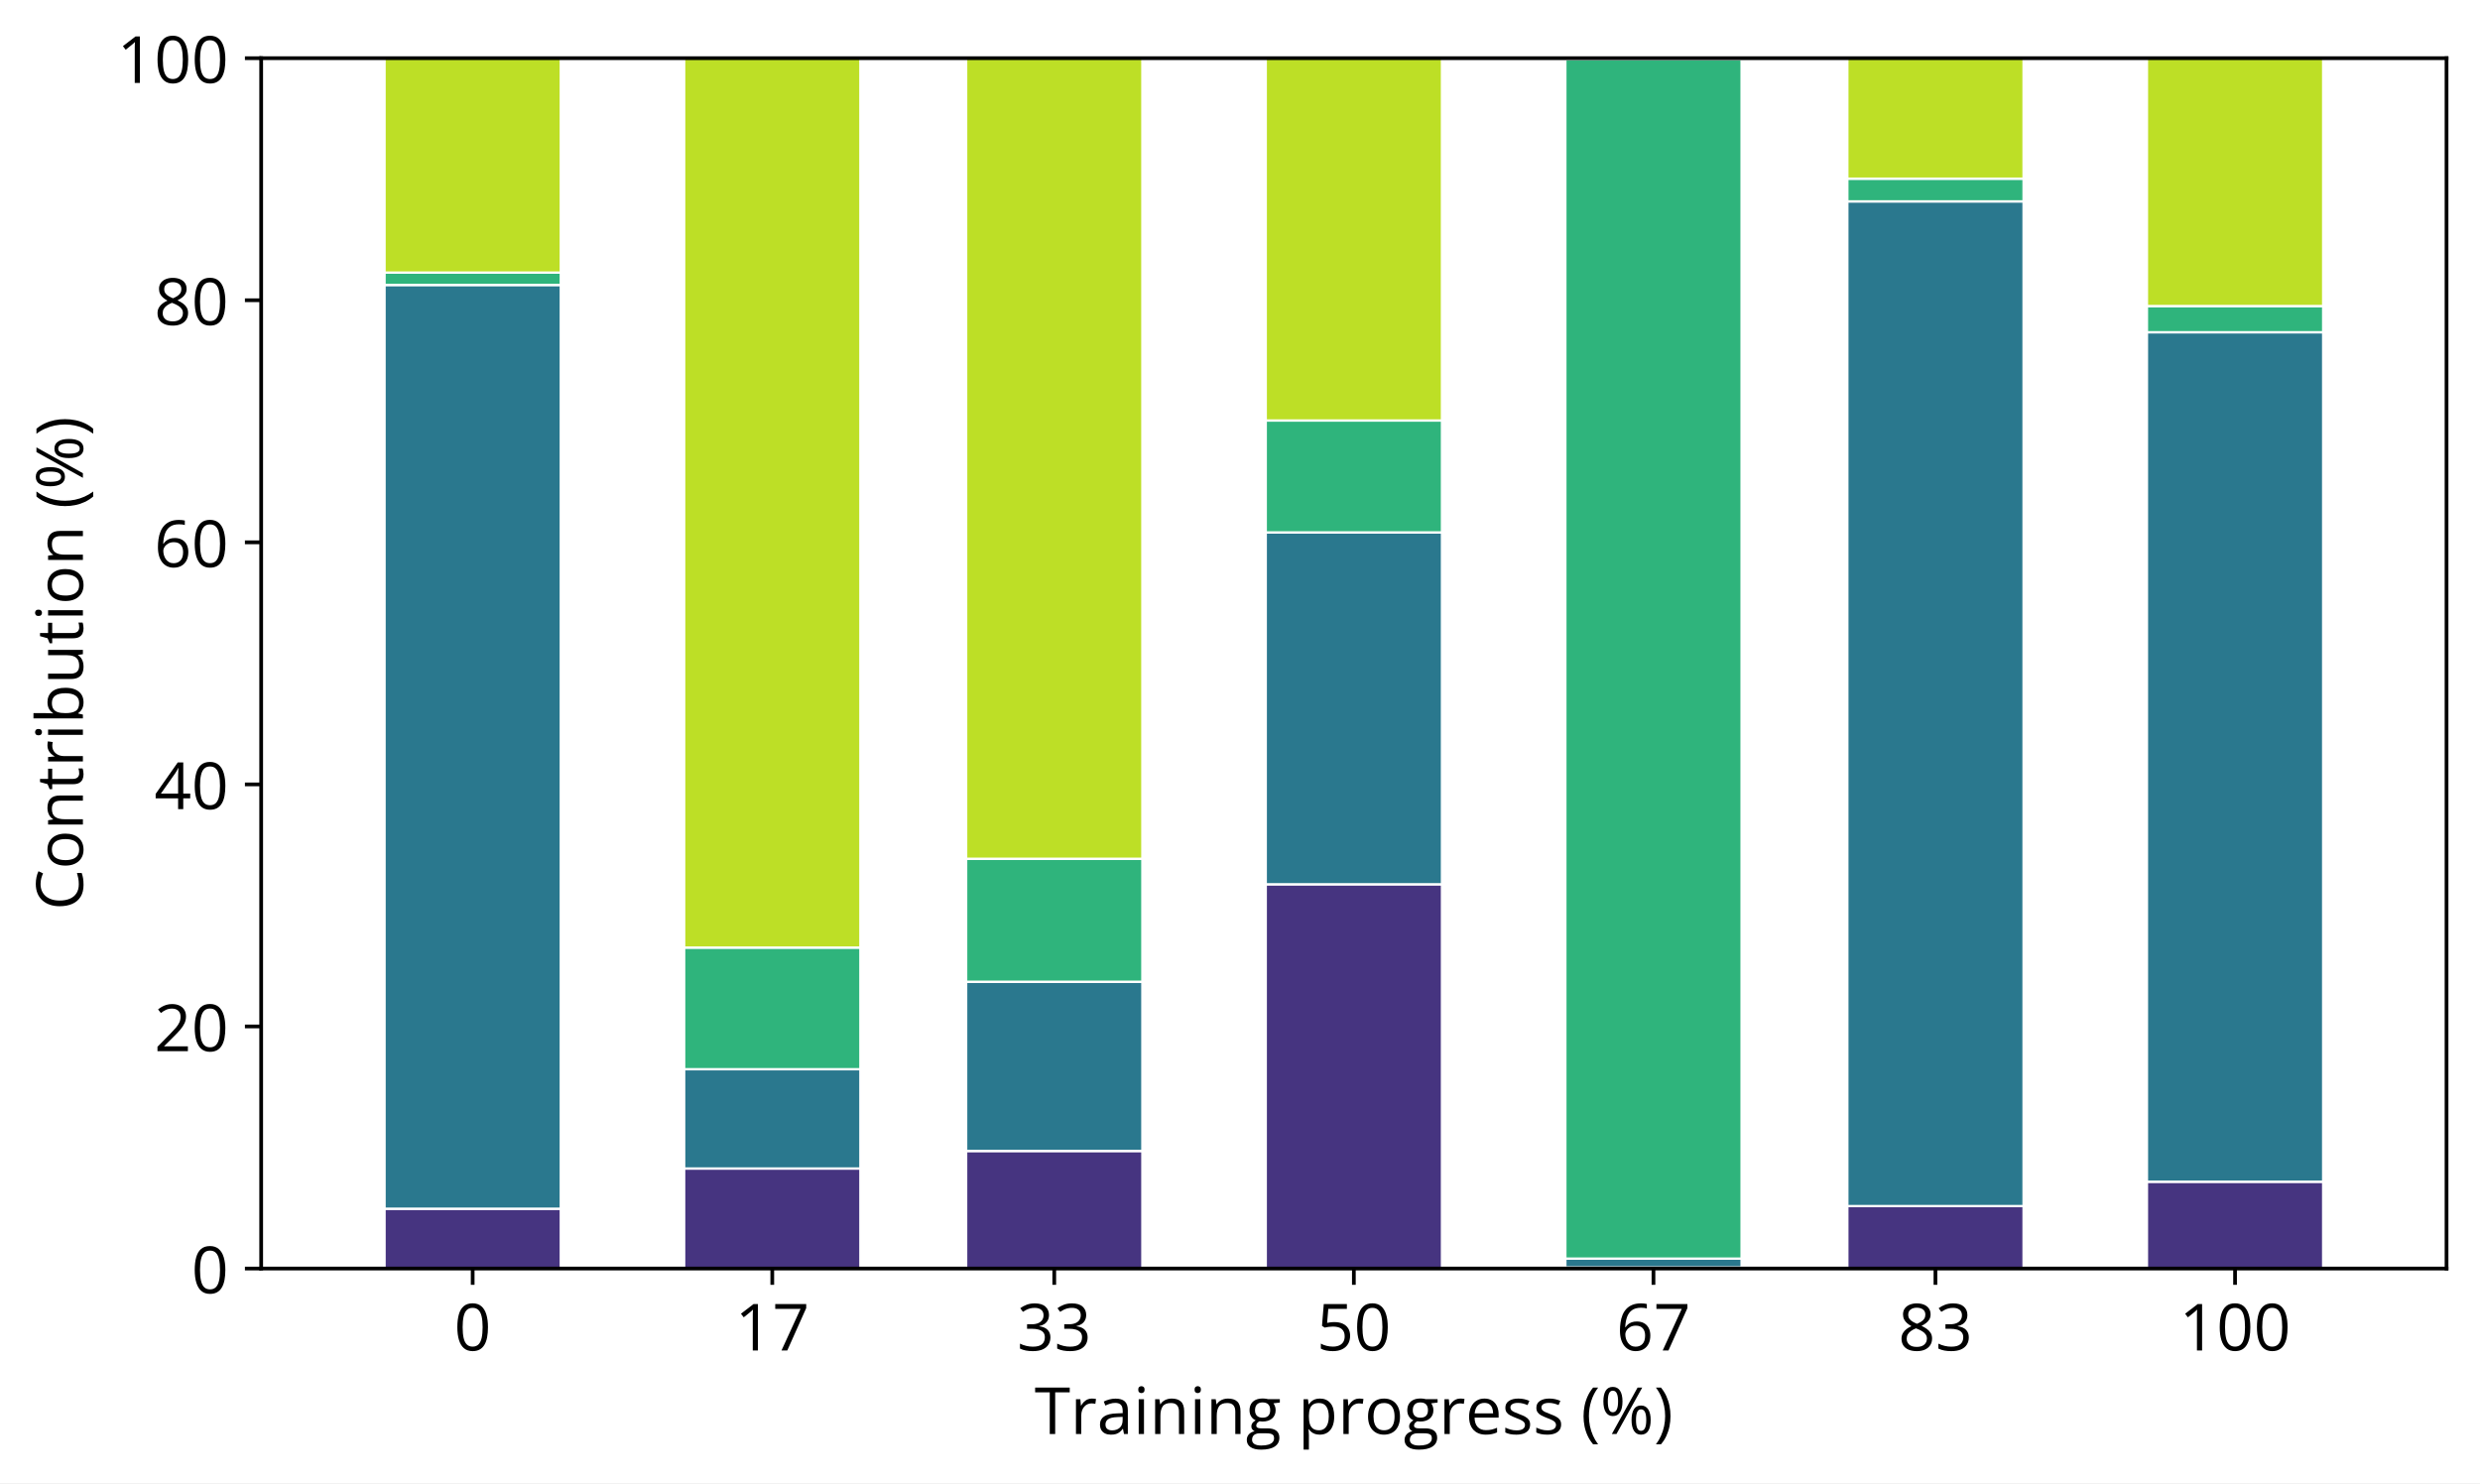
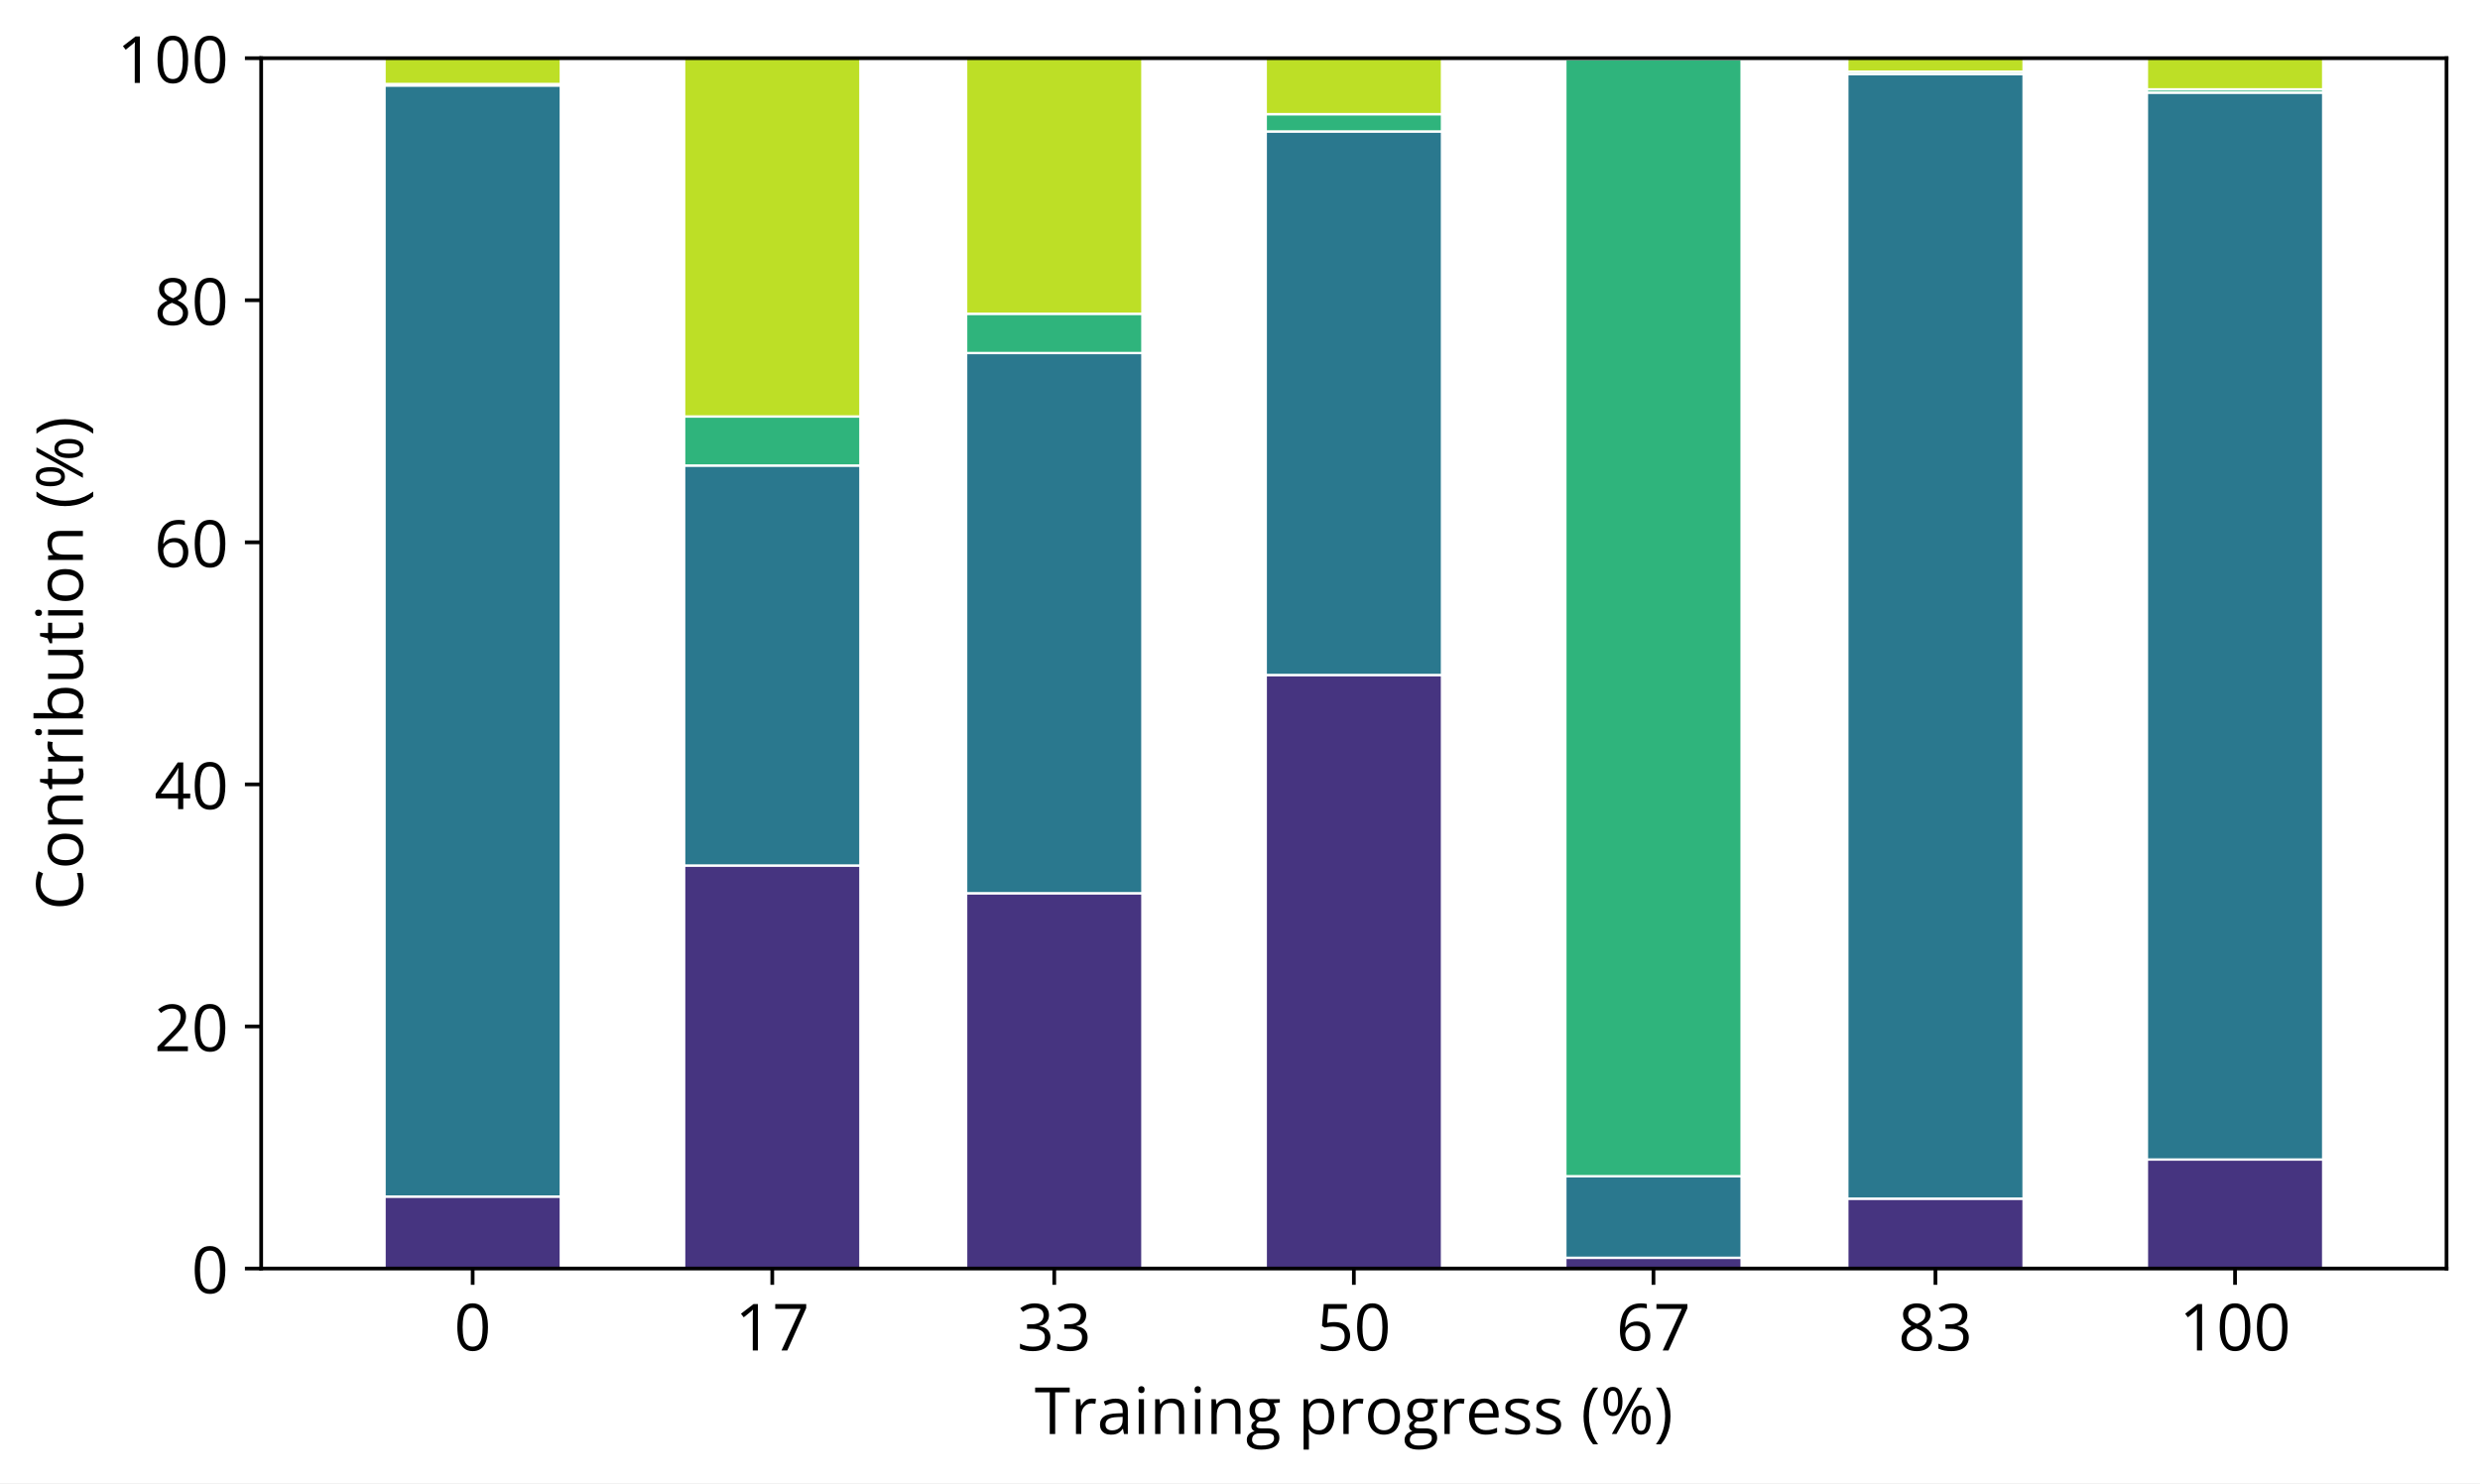
<svg xmlns="http://www.w3.org/2000/svg" xmlns:xlink="http://www.w3.org/1999/xlink" width="533.629pt" height="319.133pt" viewBox="0 0 533.629 319.133" version="1.1">
  <defs>
    <style type="text/css">*{stroke-linejoin: round; stroke-linecap: butt}</style>
  </defs>
  <g id="figure_1">
    <g id="patch_1">
      <path d="M 0 319.133  L 533.629 319.133  L 533.629 0  L 0 0  z " style="fill: #ffffff" />
    </g>
    <g id="axes_1">
      <g id="patch_2">
        <path d="M 56.199 272.959  L 526.429 272.959  L 526.429 12.519  L 56.199 12.519  z " style="fill: #ffffff" />
      </g>
      <g id="patch_3">
-         <path d="M 82.744 272.959  L 120.666 272.959  L 120.666 260.087  L 82.744 260.087  z " clip-path="url(#pe25d121652)" style="fill: #463480; stroke: #ffffff; stroke-width: 0.5; stroke-linejoin: miter" />
+         <path d="M 82.744 272.959  L 120.666 272.959  L 120.666 257.477  L 82.744 257.477  z " clip-path="url(#p274b9d8e09)" style="fill: #463480; stroke: #ffffff; stroke-width: 0.5; stroke-linejoin: miter" />
      </g>
      <g id="patch_4">
-         <path d="M 147.211 272.959  L 185.133 272.959  L 185.133 251.434  L 147.211 251.434  z " clip-path="url(#pe25d121652)" style="fill: #463480; stroke: #ffffff; stroke-width: 0.5; stroke-linejoin: miter" />
+         <path d="M 147.211 272.959  L 185.133 272.959  L 185.133 186.238  L 147.211 186.238  z " clip-path="url(#p274b9d8e09)" style="fill: #463480; stroke: #ffffff; stroke-width: 0.5; stroke-linejoin: miter" />
      </g>
      <g id="patch_5">
-         <path d="M 207.886 272.959  L 245.808 272.959  L 245.808 247.661  L 207.886 247.661  z " clip-path="url(#pe25d121652)" style="fill: #463480; stroke: #ffffff; stroke-width: 0.5; stroke-linejoin: miter" />
+         <path d="M 207.886 272.959  L 245.808 272.959  L 245.808 192.198  L 207.886 192.198  z " clip-path="url(#p274b9d8e09)" style="fill: #463480; stroke: #ffffff; stroke-width: 0.5; stroke-linejoin: miter" />
      </g>
      <g id="patch_6">
-         <path d="M 272.353 272.959  L 310.275 272.959  L 310.275 190.277  L 272.353 190.277  z " clip-path="url(#pe25d121652)" style="fill: #463480; stroke: #ffffff; stroke-width: 0.5; stroke-linejoin: miter" />
+         <path d="M 272.353 272.959  L 310.275 272.959  L 310.275 145.237  L 272.353 145.237  z " clip-path="url(#p274b9d8e09)" style="fill: #463480; stroke: #ffffff; stroke-width: 0.5; stroke-linejoin: miter" />
      </g>
      <g id="patch_7">
-         <path d="M 336.82 272.959  L 374.742 272.959  L 374.742 272.71  L 336.82 272.71  z " clip-path="url(#pe25d121652)" style="fill: #463480; stroke: #ffffff; stroke-width: 0.5; stroke-linejoin: miter" />
+         <path d="M 336.82 272.959  L 374.742 272.959  L 374.742 270.643  L 336.82 270.643  z " clip-path="url(#p274b9d8e09)" style="fill: #463480; stroke: #ffffff; stroke-width: 0.5; stroke-linejoin: miter" />
      </g>
      <g id="patch_8">
-         <path d="M 397.495 272.959  L 435.417 272.959  L 435.417 259.522  L 397.495 259.522  z " clip-path="url(#pe25d121652)" style="fill: #463480; stroke: #ffffff; stroke-width: 0.5; stroke-linejoin: miter" />
+         <path d="M 397.495 272.959  L 435.417 272.959  L 435.417 257.92  L 397.495 257.92  z " clip-path="url(#p274b9d8e09)" style="fill: #463480; stroke: #ffffff; stroke-width: 0.5; stroke-linejoin: miter" />
      </g>
      <g id="patch_9">
-         <path d="M 461.962 272.959  L 499.884 272.959  L 499.884 254.28  L 461.962 254.28  z " clip-path="url(#pe25d121652)" style="fill: #463480; stroke: #ffffff; stroke-width: 0.5; stroke-linejoin: miter" />
+         <path d="M 461.962 272.959  L 499.884 272.959  L 499.884 249.499  L 461.962 249.499  z " clip-path="url(#p274b9d8e09)" style="fill: #463480; stroke: #ffffff; stroke-width: 0.5; stroke-linejoin: miter" />
      </g>
      <g id="patch_10">
-         <path d="M 82.744 260.087  L 120.666 260.087  L 120.666 61.319  L 82.744 61.319  z " clip-path="url(#pe25d121652)" style="fill: #2a788e; stroke: #ffffff; stroke-width: 0.5; stroke-linejoin: miter" />
+         <path d="M 82.744 257.477  L 120.666 257.477  L 120.666 18.389  L 82.744 18.389  z " clip-path="url(#p274b9d8e09)" style="fill: #2a788e; stroke: #ffffff; stroke-width: 0.5; stroke-linejoin: miter" />
      </g>
      <g id="patch_11">
-         <path d="M 147.211 251.434  L 185.133 251.434  L 185.133 230.071  L 147.211 230.071  z " clip-path="url(#pe25d121652)" style="fill: #2a788e; stroke: #ffffff; stroke-width: 0.5; stroke-linejoin: miter" />
+         <path d="M 147.211 186.238  L 185.133 186.238  L 185.133 100.169  L 147.211 100.169  z " clip-path="url(#p274b9d8e09)" style="fill: #2a788e; stroke: #ffffff; stroke-width: 0.5; stroke-linejoin: miter" />
      </g>
      <g id="patch_12">
-         <path d="M 207.886 247.661  L 245.808 247.661  L 245.808 211.251  L 207.886 211.251  z " clip-path="url(#pe25d121652)" style="fill: #2a788e; stroke: #ffffff; stroke-width: 0.5; stroke-linejoin: miter" />
+         <path d="M 207.886 192.198  L 245.808 192.198  L 245.808 75.962  L 207.886 75.962  z " clip-path="url(#p274b9d8e09)" style="fill: #2a788e; stroke: #ffffff; stroke-width: 0.5; stroke-linejoin: miter" />
      </g>
      <g id="patch_13">
-         <path d="M 272.353 190.277  L 310.275 190.277  L 310.275 114.565  L 272.353 114.565  z " clip-path="url(#pe25d121652)" style="fill: #2a788e; stroke: #ffffff; stroke-width: 0.5; stroke-linejoin: miter" />
+         <path d="M 272.353 145.237  L 310.275 145.237  L 310.275 28.282  L 272.353 28.282  z " clip-path="url(#p274b9d8e09)" style="fill: #2a788e; stroke: #ffffff; stroke-width: 0.5; stroke-linejoin: miter" />
      </g>
      <g id="patch_14">
-         <path d="M 336.82 272.71  L 374.742 272.71  L 374.742 270.825  L 336.82 270.825  z " clip-path="url(#pe25d121652)" style="fill: #2a788e; stroke: #ffffff; stroke-width: 0.5; stroke-linejoin: miter" />
+         <path d="M 336.82 270.643  L 374.742 270.643  L 374.742 253.087  L 336.82 253.087  z " clip-path="url(#p274b9d8e09)" style="fill: #2a788e; stroke: #ffffff; stroke-width: 0.5; stroke-linejoin: miter" />
      </g>
      <g id="patch_15">
-         <path d="M 397.495 259.522  L 435.417 259.522  L 435.417 43.334  L 397.495 43.334  z " clip-path="url(#pe25d121652)" style="fill: #2a788e; stroke: #ffffff; stroke-width: 0.5; stroke-linejoin: miter" />
+         <path d="M 397.495 257.92  L 435.417 257.92  L 435.417 15.968  L 397.495 15.968  z " clip-path="url(#p274b9d8e09)" style="fill: #2a788e; stroke: #ffffff; stroke-width: 0.5; stroke-linejoin: miter" />
      </g>
      <g id="patch_16">
-         <path d="M 461.962 254.28  L 499.884 254.28  L 499.884 71.494  L 461.962 71.494  z " clip-path="url(#pe25d121652)" style="fill: #2a788e; stroke: #ffffff; stroke-width: 0.5; stroke-linejoin: miter" />
+         <path d="M 461.962 249.499  L 499.884 249.499  L 499.884 19.926  L 461.962 19.926  z " clip-path="url(#p274b9d8e09)" style="fill: #2a788e; stroke: #ffffff; stroke-width: 0.5; stroke-linejoin: miter" />
      </g>
      <g id="patch_17">
-         <path d="M 82.744 61.319  L 120.666 61.319  L 120.666 58.653  L 82.744 58.653  z " clip-path="url(#pe25d121652)" style="fill: #2fb47c; stroke: #ffffff; stroke-width: 0.5; stroke-linejoin: miter" />
+         <path d="M 82.744 18.389  L 120.666 18.389  L 120.666 18.068  L 82.744 18.068  z " clip-path="url(#p274b9d8e09)" style="fill: #2fb47c; stroke: #ffffff; stroke-width: 0.5; stroke-linejoin: miter" />
      </g>
      <g id="patch_18">
-         <path d="M 147.211 230.071  L 185.133 230.071  L 185.133 203.894  L 147.211 203.894  z " clip-path="url(#pe25d121652)" style="fill: #2fb47c; stroke: #ffffff; stroke-width: 0.5; stroke-linejoin: miter" />
+         <path d="M 147.211 100.169  L 185.133 100.169  L 185.133 89.622  L 147.211 89.622  z " clip-path="url(#p274b9d8e09)" style="fill: #2fb47c; stroke: #ffffff; stroke-width: 0.5; stroke-linejoin: miter" />
      </g>
      <g id="patch_19">
-         <path d="M 207.886 211.251  L 245.808 211.251  L 245.808 184.789  L 207.886 184.789  z " clip-path="url(#pe25d121652)" style="fill: #2fb47c; stroke: #ffffff; stroke-width: 0.5; stroke-linejoin: miter" />
+         <path d="M 207.886 75.962  L 245.808 75.962  L 245.808 67.514  L 207.886 67.514  z " clip-path="url(#p274b9d8e09)" style="fill: #2fb47c; stroke: #ffffff; stroke-width: 0.5; stroke-linejoin: miter" />
      </g>
      <g id="patch_20">
-         <path d="M 272.353 114.565  L 310.275 114.565  L 310.275 90.483  L 272.353 90.483  z " clip-path="url(#pe25d121652)" style="fill: #2fb47c; stroke: #ffffff; stroke-width: 0.5; stroke-linejoin: miter" />
+         <path d="M 272.353 28.282  L 310.275 28.282  L 310.275 24.562  L 272.353 24.562  z " clip-path="url(#p274b9d8e09)" style="fill: #2fb47c; stroke: #ffffff; stroke-width: 0.5; stroke-linejoin: miter" />
      </g>
      <g id="patch_21">
-         <path d="M 336.82 270.825  L 374.742 270.825  L 374.742 12.699  L 336.82 12.699  z " clip-path="url(#pe25d121652)" style="fill: #2fb47c; stroke: #ffffff; stroke-width: 0.5; stroke-linejoin: miter" />
+         <path d="M 336.82 253.087  L 374.742 253.087  L 374.742 12.686  L 336.82 12.686  z " clip-path="url(#p274b9d8e09)" style="fill: #2fb47c; stroke: #ffffff; stroke-width: 0.5; stroke-linejoin: miter" />
      </g>
      <g id="patch_22">
-         <path d="M 397.495 43.334  L 435.417 43.334  L 435.417 38.448  L 397.495 38.448  z " clip-path="url(#pe25d121652)" style="fill: #2fb47c; stroke: #ffffff; stroke-width: 0.5; stroke-linejoin: miter" />
+         <path d="M 397.495 15.968  L 435.417 15.968  L 435.417 15.421  L 397.495 15.421  z " clip-path="url(#p274b9d8e09)" style="fill: #2fb47c; stroke: #ffffff; stroke-width: 0.5; stroke-linejoin: miter" />
      </g>
      <g id="patch_23">
-         <path d="M 461.962 71.494  L 499.884 71.494  L 499.884 65.847  L 461.962 65.847  z " clip-path="url(#pe25d121652)" style="fill: #2fb47c; stroke: #ffffff; stroke-width: 0.5; stroke-linejoin: miter" />
+         <path d="M 461.962 19.926  L 499.884 19.926  L 499.884 19.217  L 461.962 19.217  z " clip-path="url(#p274b9d8e09)" style="fill: #2fb47c; stroke: #ffffff; stroke-width: 0.5; stroke-linejoin: miter" />
      </g>
      <g id="patch_24">
-         <path d="M 82.744 58.653  L 120.666 58.653  L 120.666 12.519  L 82.744 12.519  z " clip-path="url(#pe25d121652)" style="fill: #bddf26; stroke: #ffffff; stroke-width: 0.5; stroke-linejoin: miter" />
+         <path d="M 82.744 18.068  L 120.666 18.068  L 120.666 12.519  L 82.744 12.519  z " clip-path="url(#p274b9d8e09)" style="fill: #bddf26; stroke: #ffffff; stroke-width: 0.5; stroke-linejoin: miter" />
      </g>
      <g id="patch_25">
-         <path d="M 147.211 203.894  L 185.133 203.894  L 185.133 12.519  L 147.211 12.519  z " clip-path="url(#pe25d121652)" style="fill: #bddf26; stroke: #ffffff; stroke-width: 0.5; stroke-linejoin: miter" />
+         <path d="M 147.211 89.622  L 185.133 89.622  L 185.133 12.519  L 147.211 12.519  z " clip-path="url(#p274b9d8e09)" style="fill: #bddf26; stroke: #ffffff; stroke-width: 0.5; stroke-linejoin: miter" />
      </g>
      <g id="patch_26">
-         <path d="M 207.886 184.789  L 245.808 184.789  L 245.808 12.519  L 207.886 12.519  z " clip-path="url(#pe25d121652)" style="fill: #bddf26; stroke: #ffffff; stroke-width: 0.5; stroke-linejoin: miter" />
+         <path d="M 207.886 67.514  L 245.808 67.514  L 245.808 12.519  L 207.886 12.519  z " clip-path="url(#p274b9d8e09)" style="fill: #bddf26; stroke: #ffffff; stroke-width: 0.5; stroke-linejoin: miter" />
      </g>
      <g id="patch_27">
-         <path d="M 272.353 90.483  L 310.275 90.483  L 310.275 12.519  L 272.353 12.519  z " clip-path="url(#pe25d121652)" style="fill: #bddf26; stroke: #ffffff; stroke-width: 0.5; stroke-linejoin: miter" />
+         <path d="M 272.353 24.562  L 310.275 24.562  L 310.275 12.519  L 272.353 12.519  z " clip-path="url(#p274b9d8e09)" style="fill: #bddf26; stroke: #ffffff; stroke-width: 0.5; stroke-linejoin: miter" />
      </g>
      <g id="patch_28">
-         <path d="M 336.82 12.699  L 374.742 12.699  L 374.742 12.519  L 336.82 12.519  z " clip-path="url(#pe25d121652)" style="fill: #bddf26; stroke: #ffffff; stroke-width: 0.5; stroke-linejoin: miter" />
+         <path d="M 336.82 12.686  L 374.742 12.686  L 374.742 12.519  L 336.82 12.519  z " clip-path="url(#p274b9d8e09)" style="fill: #bddf26; stroke: #ffffff; stroke-width: 0.5; stroke-linejoin: miter" />
      </g>
      <g id="patch_29">
-         <path d="M 397.495 38.448  L 435.417 38.448  L 435.417 12.519  L 397.495 12.519  z " clip-path="url(#pe25d121652)" style="fill: #bddf26; stroke: #ffffff; stroke-width: 0.5; stroke-linejoin: miter" />
+         <path d="M 397.495 15.421  L 435.417 15.421  L 435.417 12.519  L 397.495 12.519  z " clip-path="url(#p274b9d8e09)" style="fill: #bddf26; stroke: #ffffff; stroke-width: 0.5; stroke-linejoin: miter" />
      </g>
      <g id="patch_30">
-         <path d="M 461.962 65.847  L 499.884 65.847  L 499.884 12.519  L 461.962 12.519  z " clip-path="url(#pe25d121652)" style="fill: #bddf26; stroke: #ffffff; stroke-width: 0.5; stroke-linejoin: miter" />
+         <path d="M 461.962 19.217  L 499.884 19.217  L 499.884 12.519  L 461.962 12.519  z " clip-path="url(#p274b9d8e09)" style="fill: #bddf26; stroke: #ffffff; stroke-width: 0.5; stroke-linejoin: miter" />
      </g>
      <g id="matplotlib.axis_1">
        <g id="xtick_1">
          <g id="line2d_1">
            <defs>
-               <path id="m6f3261381c" d="M 0 0  L 0 3.5  " style="stroke: #000000; stroke-width: 0.8" />
+               <path id="mb6f1129cf9" d="M 0 0  L 0 3.5  " style="stroke: #000000; stroke-width: 0.8" />
            </defs>
            <g>
-               <use xlink:href="#m6f3261381c" x="101.705" y="272.959" style="stroke: #000000; stroke-width: 0.8" />
+               <use xlink:href="#mb6f1129cf9" x="101.705" y="272.959" style="stroke: #000000; stroke-width: 0.8" />
            </g>
          </g>
          <g id="text_1">
            <g transform="translate(97.70316 290.5967) scale(0.14 -0.14)">
              <defs>
                <path id="OpenSans-Regular-30" d="M 3334 2291  Q 3334 1734 3250 1296  Q 3166 859 2984 556  Q 2803 253 2515 95  Q 2228 -63 1825 -63  Q 1316 -63 983 215  Q 650 494 486 1020  Q 322 1547 322 2291  Q 322 3022 470 3548  Q 619 4075 950 4358  Q 1281 4641 1825 4641  Q 2341 4641 2675 4361  Q 3009 4081 3171 3554  Q 3334 3028 3334 2291  z M 844 2291  Q 844 1653 941 1228  Q 1038 803 1255 592  Q 1472 381 1825 381  Q 2178 381 2395 590  Q 2613 800 2711 1225  Q 2809 1650 2809 2291  Q 2809 2919 2712 3342  Q 2616 3766 2400 3980  Q 2184 4194 1825 4194  Q 1466 4194 1250 3980  Q 1034 3766 939 3342  Q 844 2919 844 2291  z " transform="scale(0.015625)" />
              </defs>
              <use xlink:href="#OpenSans-Regular-30" />
            </g>
          </g>
        </g>
        <g id="xtick_2">
          <g id="line2d_2">
            <g>
-               <use xlink:href="#m6f3261381c" x="166.172" y="272.959" style="stroke: #000000; stroke-width: 0.8" />
+               <use xlink:href="#mb6f1129cf9" x="166.172" y="272.959" style="stroke: #000000; stroke-width: 0.8" />
            </g>
          </g>
          <g id="text_2">
            <g transform="translate(158.1681 290.5967) scale(0.14 -0.14)">
              <defs>
                <path id="OpenSans-Regular-31" d="M 2247 0  L 1741 0  L 1741 3238  Q 1741 3422 1742 3555  Q 1744 3688 1748 3798  Q 1753 3909 1763 4025  Q 1666 3925 1581 3854  Q 1497 3784 1372 3681  L 850 3263  L 578 3616  L 1816 4569  L 2247 4569  L 2247 0  z " transform="scale(0.015625)" />
                <path id="OpenSans-Regular-37" d="M 906 0  L 2781 4094  L 291 4094  L 291 4569  L 3338 4569  L 3338 4169  L 1475 0  L 906 0  z " transform="scale(0.015625)" />
              </defs>
              <use xlink:href="#OpenSans-Regular-31" />
              <use xlink:href="#OpenSans-Regular-37" transform="translate(57.17773 0)" />
            </g>
          </g>
        </g>
        <g id="xtick_3">
          <g id="line2d_3">
            <g>
-               <use xlink:href="#m6f3261381c" x="226.847" y="272.959" style="stroke: #000000; stroke-width: 0.8" />
+               <use xlink:href="#mb6f1129cf9" x="226.847" y="272.959" style="stroke: #000000; stroke-width: 0.8" />
            </g>
          </g>
          <g id="text_3">
            <g transform="translate(218.843 290.5967) scale(0.14 -0.14)">
              <defs>
                <path id="OpenSans-Regular-33" d="M 3141 3503  Q 3141 3197 3022 2972  Q 2903 2747 2690 2605  Q 2478 2463 2191 2406  L 2191 2381  Q 2734 2313 3007 2031  Q 3281 1750 3281 1294  Q 3281 897 3095 590  Q 2909 284 2526 110  Q 2144 -63 1547 -63  Q 1184 -63 876 -5  Q 569 53 288 188  L 288 675  Q 572 534 906 454  Q 1241 375 1553 375  Q 2178 375 2456 623  Q 2734 872 2734 1303  Q 2734 1600 2579 1783  Q 2425 1966 2136 2052  Q 1847 2138 1441 2138  L 984 2138  L 984 2581  L 1444 2581  Q 1816 2581 2075 2690  Q 2334 2800 2470 2998  Q 2606 3197 2606 3469  Q 2606 3816 2375 4005  Q 2144 4194 1747 4194  Q 1503 4194 1303 4144  Q 1103 4094 928 4006  Q 753 3919 578 3803  L 316 4159  Q 566 4353 925 4493  Q 1284 4634 1741 4634  Q 2441 4634 2791 4315  Q 3141 3997 3141 3503  z " transform="scale(0.015625)" />
              </defs>
              <use xlink:href="#OpenSans-Regular-33" />
              <use xlink:href="#OpenSans-Regular-33" transform="translate(57.17773 0)" />
            </g>
          </g>
        </g>
        <g id="xtick_4">
          <g id="line2d_4">
            <g>
-               <use xlink:href="#m6f3261381c" x="291.314" y="272.959" style="stroke: #000000; stroke-width: 0.8" />
+               <use xlink:href="#mb6f1129cf9" x="291.314" y="272.959" style="stroke: #000000; stroke-width: 0.8" />
            </g>
          </g>
          <g id="text_4">
            <g transform="translate(283.31 290.5967) scale(0.14 -0.14)">
              <defs>
                <path id="OpenSans-Regular-35" d="M 1759 2794  Q 2225 2794 2569 2636  Q 2913 2478 3102 2178  Q 3291 1878 3291 1450  Q 3291 981 3087 642  Q 2884 303 2503 120  Q 2122 -63 1591 -63  Q 1234 -63 928 0  Q 622 63 413 188  L 413 681  Q 641 544 966 462  Q 1291 381 1597 381  Q 1944 381 2205 492  Q 2466 603 2611 829  Q 2756 1056 2756 1400  Q 2756 1856 2476 2104  Q 2197 2353 1594 2353  Q 1400 2353 1169 2322  Q 938 2291 788 2253  L 525 2425  L 700 4569  L 2972 4569  L 2972 4094  L 1144 4094  L 1028 2716  Q 1147 2741 1334 2767  Q 1522 2794 1759 2794  z " transform="scale(0.015625)" />
              </defs>
              <use xlink:href="#OpenSans-Regular-35" />
              <use xlink:href="#OpenSans-Regular-30" transform="translate(57.17773 0)" />
            </g>
          </g>
        </g>
        <g id="xtick_5">
          <g id="line2d_5">
            <g>
-               <use xlink:href="#m6f3261381c" x="355.781" y="272.959" style="stroke: #000000; stroke-width: 0.8" />
+               <use xlink:href="#mb6f1129cf9" x="355.781" y="272.959" style="stroke: #000000; stroke-width: 0.8" />
            </g>
          </g>
          <g id="text_5">
            <g transform="translate(347.777 290.5967) scale(0.14 -0.14)">
              <defs>
                <path id="OpenSans-Regular-36" d="M 363 1953  Q 363 2366 420 2759  Q 478 3153 615 3492  Q 753 3831 990 4087  Q 1228 4344 1583 4489  Q 1938 4634 2434 4634  Q 2575 4634 2737 4620  Q 2900 4606 3006 4575  L 3006 4128  Q 2891 4169 2742 4187  Q 2594 4206 2444 4206  Q 1863 4206 1530 3953  Q 1197 3700 1050 3267  Q 903 2834 881 2294  L 916 2294  Q 1013 2450 1163 2576  Q 1313 2703 1527 2778  Q 1741 2853 2025 2853  Q 2425 2853 2723 2690  Q 3022 2528 3186 2218  Q 3350 1909 3350 1469  Q 3350 997 3175 653  Q 3000 309 2676 123  Q 2353 -63 1906 -63  Q 1572 -63 1290 65  Q 1009 194 801 447  Q 594 700 478 1076  Q 363 1453 363 1953  z M 1900 375  Q 2325 375 2581 647  Q 2838 919 2838 1469  Q 2838 1919 2609 2181  Q 2381 2444 1922 2444  Q 1609 2444 1378 2314  Q 1147 2184 1019 1987  Q 891 1791 891 1588  Q 891 1381 952 1168  Q 1013 956 1138 775  Q 1263 594 1453 484  Q 1644 375 1900 375  z " transform="scale(0.015625)" />
              </defs>
              <use xlink:href="#OpenSans-Regular-36" />
              <use xlink:href="#OpenSans-Regular-37" transform="translate(57.17773 0)" />
            </g>
          </g>
        </g>
        <g id="xtick_6">
          <g id="line2d_6">
            <g>
-               <use xlink:href="#m6f3261381c" x="416.456" y="272.959" style="stroke: #000000; stroke-width: 0.8" />
+               <use xlink:href="#mb6f1129cf9" x="416.456" y="272.959" style="stroke: #000000; stroke-width: 0.8" />
            </g>
          </g>
          <g id="text_6">
            <g transform="translate(408.4519 290.5967) scale(0.14 -0.14)">
              <defs>
                <path id="OpenSans-Regular-38" d="M 1825 4634  Q 2222 4634 2528 4509  Q 2834 4384 3007 4142  Q 3181 3900 3181 3547  Q 3181 3269 3061 3061  Q 2941 2853 2737 2698  Q 2534 2544 2288 2422  Q 2581 2288 2817 2119  Q 3053 1950 3190 1722  Q 3328 1494 3328 1181  Q 3328 797 3142 517  Q 2956 238 2622 87  Q 2288 -63 1838 -63  Q 1353 -63 1014 82  Q 675 228 498 501  Q 322 775 322 1159  Q 322 1475 456 1708  Q 591 1941 812 2109  Q 1034 2278 1297 2394  Q 1069 2519 880 2678  Q 691 2838 580 3052  Q 469 3266 469 3550  Q 469 3897 645 4139  Q 822 4381 1130 4507  Q 1438 4634 1825 4634  z M 831 1156  Q 831 806 1078 579  Q 1325 353 1825 353  Q 2300 353 2559 579  Q 2819 806 2819 1175  Q 2819 1403 2700 1576  Q 2581 1750 2362 1887  Q 2144 2025 1847 2138  L 1734 2178  Q 1447 2059 1245 1914  Q 1044 1769 937 1584  Q 831 1400 831 1156  z M 1819 4209  Q 1450 4209 1215 4032  Q 981 3856 981 3525  Q 981 3288 1095 3123  Q 1209 2959 1406 2842  Q 1603 2725 1847 2625  Q 2084 2725 2268 2845  Q 2453 2966 2559 3131  Q 2666 3297 2666 3528  Q 2666 3859 2433 4034  Q 2200 4209 1819 4209  z " transform="scale(0.015625)" />
              </defs>
              <use xlink:href="#OpenSans-Regular-38" />
              <use xlink:href="#OpenSans-Regular-33" transform="translate(57.17773 0)" />
            </g>
          </g>
        </g>
        <g id="xtick_7">
          <g id="line2d_7">
            <g>
-               <use xlink:href="#m6f3261381c" x="480.923" y="272.959" style="stroke: #000000; stroke-width: 0.8" />
+               <use xlink:href="#mb6f1129cf9" x="480.923" y="272.959" style="stroke: #000000; stroke-width: 0.8" />
            </g>
          </g>
          <g id="text_7">
            <g transform="translate(468.9168 290.5967) scale(0.14 -0.14)">
              <use xlink:href="#OpenSans-Regular-31" />
              <use xlink:href="#OpenSans-Regular-30" transform="translate(57.17773 0)" />
              <use xlink:href="#OpenSans-Regular-30" transform="translate(114.3555 0)" />
            </g>
          </g>
        </g>
        <g id="text_8">
          <g transform="translate(222.6113 308.5683) scale(0.14 -0.14)">
            <defs>
              <path id="OpenSans-Regular-54" d="M 2028 0  L 1494 0  L 1494 4100  L 56 4100  L 56 4569  L 3459 4569  L 3459 4100  L 2028 4100  L 2028 0  z " transform="scale(0.015625)" />
              <path id="OpenSans-Regular-72" d="M 2103 3488  Q 2206 3488 2318 3477  Q 2431 3466 2519 3447  L 2453 2966  Q 2369 2988 2266 3000  Q 2163 3013 2072 3013  Q 1866 3013 1683 2930  Q 1500 2847 1362 2692  Q 1225 2538 1147 2320  Q 1069 2103 1069 1838  L 1069 0  L 547 0  L 547 3425  L 978 3425  L 1034 2794  L 1056 2794  Q 1163 2984 1313 3142  Q 1463 3300 1661 3394  Q 1859 3488 2103 3488  z " transform="scale(0.015625)" />
              <path id="OpenSans-Regular-61" d="M 1828 3481  Q 2441 3481 2737 3206  Q 3034 2931 3034 2328  L 3034 0  L 2656 0  L 2556 506  L 2531 506  Q 2388 319 2231 192  Q 2075 66 1870 1  Q 1666 -63 1369 -63  Q 1056 -63 814 46  Q 572 156 433 378  Q 294 600 294 941  Q 294 1453 700 1728  Q 1106 2003 1938 2028  L 2528 2053  L 2528 2263  Q 2528 2706 2337 2884  Q 2147 3063 1800 3063  Q 1531 3063 1287 2984  Q 1044 2906 825 2800  L 666 3194  Q 897 3313 1197 3397  Q 1497 3481 1828 3481  z M 2522 1688  L 2000 1666  Q 1359 1641 1096 1456  Q 834 1272 834 934  Q 834 641 1012 500  Q 1191 359 1484 359  Q 1941 359 2231 612  Q 2522 866 2522 1372  L 2522 1688  z " transform="scale(0.015625)" />
              <path id="OpenSans-Regular-69" d="M 1066 3425  L 1066 0  L 547 0  L 547 3425  L 1066 3425  z M 813 4706  Q 941 4706 1033 4623  Q 1125 4541 1125 4366  Q 1125 4194 1033 4109  Q 941 4025 813 4025  Q 678 4025 589 4109  Q 500 4194 500 4366  Q 500 4541 589 4623  Q 678 4706 813 4706  z " transform="scale(0.015625)" />
              <path id="OpenSans-Regular-6e" d="M 2169 3488  Q 2778 3488 3090 3189  Q 3403 2891 3403 2231  L 3403 0  L 2891 0  L 2891 2197  Q 2891 2625 2695 2837  Q 2500 3050 2097 3050  Q 1528 3050 1297 2728  Q 1066 2406 1066 1794  L 1066 0  L 547 0  L 547 3425  L 966 3425  L 1044 2931  L 1072 2931  Q 1181 3113 1350 3236  Q 1519 3359 1728 3423  Q 1938 3488 2169 3488  z " transform="scale(0.015625)" />
              <path id="OpenSans-Regular-67" d="M 1503 -1538  Q 828 -1538 462 -1286  Q 97 -1034 97 -581  Q 97 -259 301 -31  Q 506 197 869 272  Q 734 334 639 459  Q 544 584 544 747  Q 544 934 648 1076  Q 753 1219 969 1350  Q 700 1459 533 1720  Q 366 1981 366 2328  Q 366 2697 519 2958  Q 672 3219 962 3356  Q 1253 3494 1666 3494  Q 1756 3494 1848 3486  Q 1941 3478 2025 3464  Q 2109 3450 2172 3431  L 3347 3431  L 3347 3097  L 2716 3019  Q 2809 2897 2871 2725  Q 2934 2553 2934 2344  Q 2934 1831 2587 1529  Q 2241 1228 1634 1228  Q 1491 1228 1341 1253  Q 1188 1169 1108 1066  Q 1028 963 1028 828  Q 1028 728 1089 668  Q 1150 609 1265 582  Q 1381 556 1544 556  L 2147 556  Q 2706 556 3004 322  Q 3303 88 3303 -363  Q 3303 -931 2840 -1234  Q 2378 -1538 1503 -1538  z M 1519 -1131  Q 1944 -1131 2223 -1045  Q 2503 -959 2642 -798  Q 2781 -638 2781 -416  Q 2781 -209 2687 -104  Q 2594 0 2412 36  Q 2231 72 1969 72  L 1375 72  Q 1144 72 972 0  Q 800 -72 708 -212  Q 616 -353 616 -563  Q 616 -841 850 -986  Q 1084 -1131 1519 -1131  z M 1653 1606  Q 2025 1606 2212 1793  Q 2400 1981 2400 2341  Q 2400 2725 2209 2917  Q 2019 3109 1647 3109  Q 1291 3109 1098 2911  Q 906 2713 906 2331  Q 906 1981 1100 1793  Q 1294 1606 1653 1606  z " transform="scale(0.015625)" />
              <path id="OpenSans-Regular-20" transform="scale(0.015625)" />
              <path id="OpenSans-Regular-70" d="M 2156 3488  Q 2797 3488 3178 3047  Q 3559 2606 3559 1722  Q 3559 1138 3384 741  Q 3209 344 2892 140  Q 2575 -63 2144 -63  Q 1872 -63 1665 9  Q 1459 81 1312 203  Q 1166 325 1069 469  L 1031 469  Q 1041 347 1055 175  Q 1069 3 1069 -125  L 1069 -1531  L 547 -1531  L 547 3425  L 975 3425  L 1044 2919  L 1069 2919  Q 1169 3075 1312 3204  Q 1456 3334 1664 3411  Q 1872 3488 2156 3488  z M 2066 3050  Q 1709 3050 1492 2912  Q 1275 2775 1175 2501  Q 1075 2228 1069 1816  L 1069 1716  Q 1069 1281 1164 981  Q 1259 681 1479 525  Q 1700 369 2072 369  Q 2391 369 2603 541  Q 2816 713 2920 1020  Q 3025 1328 3025 1728  Q 3025 2334 2789 2692  Q 2553 3050 2066 3050  z " transform="scale(0.015625)" />
              <path id="OpenSans-Regular-6f" d="M 3500 1719  Q 3500 1297 3390 965  Q 3281 634 3075 406  Q 2869 178 2576 57  Q 2284 -63 1916 -63  Q 1572 -63 1286 57  Q 1000 178 792 406  Q 584 634 470 965  Q 356 1297 356 1719  Q 356 2281 547 2676  Q 738 3072 1092 3280  Q 1447 3488 1938 3488  Q 2406 3488 2757 3278  Q 3109 3069 3304 2673  Q 3500 2278 3500 1719  z M 894 1719  Q 894 1306 1003 1003  Q 1113 700 1341 534  Q 1569 369 1928 369  Q 2284 369 2514 534  Q 2744 700 2853 1003  Q 2963 1306 2963 1719  Q 2963 2128 2853 2426  Q 2744 2725 2516 2887  Q 2288 3050 1925 3050  Q 1391 3050 1142 2697  Q 894 2344 894 1719  z " transform="scale(0.015625)" />
              <path id="OpenSans-Regular-65" d="M 1866 3488  Q 2303 3488 2615 3294  Q 2928 3100 3093 2751  Q 3259 2403 3259 1938  L 3259 1616  L 894 1616  Q 903 1013 1193 697  Q 1484 381 2013 381  Q 2338 381 2588 440  Q 2838 500 3106 616  L 3106 159  Q 2847 44 2592 -9  Q 2338 -63 1991 -63  Q 1497 -63 1130 139  Q 763 341 559 731  Q 356 1122 356 1688  Q 356 2241 542 2645  Q 728 3050 1067 3269  Q 1406 3488 1866 3488  z M 1859 3063  Q 1444 3063 1197 2791  Q 950 2519 903 2031  L 2716 2031  Q 2713 2338 2620 2570  Q 2528 2803 2340 2933  Q 2153 3063 1859 3063  z " transform="scale(0.015625)" />
              <path id="OpenSans-Regular-73" d="M 2763 938  Q 2763 609 2598 386  Q 2434 163 2129 50  Q 1825 -63 1403 -63  Q 1044 -63 781 -6  Q 519 50 322 153  L 322 631  Q 531 528 822 443  Q 1113 359 1416 359  Q 1859 359 2059 503  Q 2259 647 2259 894  Q 2259 1034 2179 1142  Q 2100 1250 1912 1351  Q 1725 1453 1394 1575  Q 1066 1700 827 1823  Q 588 1947 458 2125  Q 328 2303 328 2588  Q 328 3022 679 3255  Q 1031 3488 1603 3488  Q 1913 3488 2183 3427  Q 2453 3366 2688 3263  L 2513 2847  Q 2300 2938 2059 3000  Q 1819 3063 1569 3063  Q 1209 3063 1017 2944  Q 825 2825 825 2619  Q 825 2459 914 2356  Q 1003 2253 1200 2162  Q 1397 2072 1719 1950  Q 2041 1831 2275 1704  Q 2509 1578 2636 1398  Q 2763 1219 2763 938  z " transform="scale(0.015625)" />
              <path id="OpenSans-Regular-28" d="M 256 1753  Q 256 2281 357 2781  Q 459 3281 668 3734  Q 878 4188 1197 4569  L 1694 4569  Q 1241 3975 1012 3250  Q 784 2525 784 1759  Q 784 1259 886 773  Q 988 288 1189 -162  Q 1391 -613 1688 -1013  L 1197 -1013  Q 878 -638 668 -195  Q 459 247 357 740  Q 256 1234 256 1753  z " transform="scale(0.015625)" />
              <path id="OpenSans-Regular-25" d="M 1247 4634  Q 1716 4634 1958 4261  Q 2200 3888 2200 3206  Q 2200 2525 1965 2145  Q 1731 1766 1247 1766  Q 797 1766 558 2145  Q 319 2525 319 3206  Q 319 3888 547 4261  Q 775 4634 1247 4634  z M 1247 4263  Q 994 4263 875 3998  Q 756 3734 756 3206  Q 756 2678 875 2409  Q 994 2141 1247 2141  Q 1509 2141 1637 2409  Q 1766 2678 1766 3206  Q 1766 3731 1639 3997  Q 1513 4263 1247 4263  z M 4141 4569  L 1606 0  L 1150 0  L 3684 4569  L 4141 4569  z M 4019 2803  Q 4484 2803 4728 2429  Q 4972 2056 4972 1375  Q 4972 697 4737 317  Q 4503 -63 4019 -63  Q 3566 -63 3328 317  Q 3091 697 3091 1375  Q 3091 2056 3317 2429  Q 3544 2803 4019 2803  z M 4019 2428  Q 3766 2428 3647 2165  Q 3528 1903 3528 1375  Q 3528 847 3647 580  Q 3766 313 4019 313  Q 4281 313 4409 577  Q 4538 841 4538 1375  Q 4538 1900 4411 2164  Q 4284 2428 4019 2428  z " transform="scale(0.015625)" />
              <path id="OpenSans-Regular-29" d="M 1631 1759  Q 1631 1238 1529 742  Q 1428 247 1220 -197  Q 1013 -641 691 -1013  L 200 -1013  Q 500 -616 701 -162  Q 903 291 1004 777  Q 1106 1263 1106 1763  Q 1106 2272 1003 2765  Q 900 3259 698 3715  Q 497 4172 194 4569  L 691 4569  Q 1013 4184 1220 3732  Q 1428 3281 1529 2782  Q 1631 2284 1631 1759  z " transform="scale(0.015625)" />
            </defs>
            <use xlink:href="#OpenSans-Regular-54" />
            <use xlink:href="#OpenSans-Regular-72" transform="translate(55.07812 0)" />
            <use xlink:href="#OpenSans-Regular-61" transform="translate(95.94727 0)" />
            <use xlink:href="#OpenSans-Regular-69" transform="translate(151.5137 0)" />
            <use xlink:href="#OpenSans-Regular-6e" transform="translate(176.7578 0)" />
            <use xlink:href="#OpenSans-Regular-69" transform="translate(238.0859 0)" />
            <use xlink:href="#OpenSans-Regular-6e" transform="translate(263.3301 0)" />
            <use xlink:href="#OpenSans-Regular-67" transform="translate(324.6582 0)" />
            <use xlink:href="#OpenSans-Regular-20" transform="translate(378.9551 0)" />
            <use xlink:href="#OpenSans-Regular-70" transform="translate(404.9316 0)" />
            <use xlink:href="#OpenSans-Regular-72" transform="translate(466.1133 0)" />
            <use xlink:href="#OpenSans-Regular-6f" transform="translate(506.9824 0)" />
            <use xlink:href="#OpenSans-Regular-67" transform="translate(567.1387 0)" />
            <use xlink:href="#OpenSans-Regular-72" transform="translate(621.4355 0)" />
            <use xlink:href="#OpenSans-Regular-65" transform="translate(662.3047 0)" />
            <use xlink:href="#OpenSans-Regular-73" transform="translate(718.457 0)" />
            <use xlink:href="#OpenSans-Regular-73" transform="translate(766.1133 0)" />
            <use xlink:href="#OpenSans-Regular-20" transform="translate(813.7695 0)" />
            <use xlink:href="#OpenSans-Regular-28" transform="translate(839.7461 0)" />
            <use xlink:href="#OpenSans-Regular-25" transform="translate(869.2383 0)" />
            <use xlink:href="#OpenSans-Regular-29" transform="translate(951.9043 0)" />
          </g>
        </g>
      </g>
      <g id="matplotlib.axis_2">
        <g id="ytick_1">
          <g id="line2d_8">
            <defs>
-               <path id="m37de17c8ba" d="M 0 0  L -3.5 0  " style="stroke: #000000; stroke-width: 0.8" />
+               <path id="mc0e72a638c" d="M 0 0  L -3.5 0  " style="stroke: #000000; stroke-width: 0.8" />
            </defs>
            <g>
-               <use xlink:href="#m37de17c8ba" x="56.199" y="272.959" style="stroke: #000000; stroke-width: 0.8" />
+               <use xlink:href="#mc0e72a638c" x="56.199" y="272.959" style="stroke: #000000; stroke-width: 0.8" />
            </g>
          </g>
          <g id="text_9">
            <g transform="translate(41.195 278.2778) scale(0.14 -0.14)">
              <use xlink:href="#OpenSans-Regular-30" />
            </g>
          </g>
        </g>
        <g id="ytick_2">
          <g id="line2d_9">
            <g>
-               <use xlink:href="#m37de17c8ba" x="56.199" y="220.871" style="stroke: #000000; stroke-width: 0.8" />
+               <use xlink:href="#mc0e72a638c" x="56.199" y="220.871" style="stroke: #000000; stroke-width: 0.8" />
            </g>
          </g>
          <g id="text_10">
            <g transform="translate(33.19094 226.1898) scale(0.14 -0.14)">
              <defs>
                <path id="OpenSans-Regular-32" d="M 3309 0  L 316 0  L 316 434  L 1538 1675  Q 1878 2019 2111 2287  Q 2344 2556 2466 2817  Q 2588 3078 2588 3391  Q 2588 3778 2358 3983  Q 2128 4188 1753 4188  Q 1425 4188 1172 4075  Q 919 3963 653 3756  L 375 4106  Q 556 4259 770 4378  Q 984 4497 1229 4565  Q 1475 4634 1753 4634  Q 2175 4634 2481 4487  Q 2788 4341 2955 4069  Q 3122 3797 3122 3422  Q 3122 3059 2978 2748  Q 2834 2438 2575 2133  Q 2316 1828 1969 1488  L 975 497  L 975 475  L 3309 475  L 3309 0  z " transform="scale(0.015625)" />
              </defs>
              <use xlink:href="#OpenSans-Regular-32" />
              <use xlink:href="#OpenSans-Regular-30" transform="translate(57.17773 0)" />
            </g>
          </g>
        </g>
        <g id="ytick_3">
          <g id="line2d_10">
            <g>
-               <use xlink:href="#m37de17c8ba" x="56.199" y="168.783" style="stroke: #000000; stroke-width: 0.8" />
+               <use xlink:href="#mc0e72a638c" x="56.199" y="168.783" style="stroke: #000000; stroke-width: 0.8" />
            </g>
          </g>
          <g id="text_11">
            <g transform="translate(33.19094 174.1018) scale(0.14 -0.14)">
              <defs>
                <path id="OpenSans-Regular-34" d="M 3538 1059  L 2853 1059  L 2853 0  L 2347 0  L 2347 1059  L 138 1059  L 138 1497  L 2313 4594  L 2853 4594  L 2853 1528  L 3538 1528  L 3538 1059  z M 2347 1528  L 2347 3022  Q 2347 3194 2350 3333  Q 2353 3472 2359 3592  Q 2366 3713 2370 3822  Q 2375 3931 2378 4038  L 2353 4038  Q 2294 3913 2217 3773  Q 2141 3634 2063 3525  L 653 1528  L 2347 1528  z " transform="scale(0.015625)" />
              </defs>
              <use xlink:href="#OpenSans-Regular-34" />
              <use xlink:href="#OpenSans-Regular-30" transform="translate(57.17773 0)" />
            </g>
          </g>
        </g>
        <g id="ytick_4">
          <g id="line2d_11">
            <g>
-               <use xlink:href="#m37de17c8ba" x="56.199" y="116.695" style="stroke: #000000; stroke-width: 0.8" />
+               <use xlink:href="#mc0e72a638c" x="56.199" y="116.695" style="stroke: #000000; stroke-width: 0.8" />
            </g>
          </g>
          <g id="text_12">
            <g transform="translate(33.19094 122.0138) scale(0.14 -0.14)">
              <use xlink:href="#OpenSans-Regular-36" />
              <use xlink:href="#OpenSans-Regular-30" transform="translate(57.17773 0)" />
            </g>
          </g>
        </g>
        <g id="ytick_5">
          <g id="line2d_12">
            <g>
-               <use xlink:href="#m37de17c8ba" x="56.199" y="64.607" style="stroke: #000000; stroke-width: 0.8" />
+               <use xlink:href="#mc0e72a638c" x="56.199" y="64.607" style="stroke: #000000; stroke-width: 0.8" />
            </g>
          </g>
          <g id="text_13">
            <g transform="translate(33.19094 69.92581) scale(0.14 -0.14)">
              <use xlink:href="#OpenSans-Regular-38" />
              <use xlink:href="#OpenSans-Regular-30" transform="translate(57.17773 0)" />
            </g>
          </g>
        </g>
        <g id="ytick_6">
          <g id="line2d_13">
            <g>
-               <use xlink:href="#m37de17c8ba" x="56.199" y="12.519" style="stroke: #000000; stroke-width: 0.8" />
+               <use xlink:href="#mc0e72a638c" x="56.199" y="12.519" style="stroke: #000000; stroke-width: 0.8" />
            </g>
          </g>
          <g id="text_14">
            <g transform="translate(25.18688 17.83781) scale(0.14 -0.14)">
              <use xlink:href="#OpenSans-Regular-31" />
              <use xlink:href="#OpenSans-Regular-30" transform="translate(57.17773 0)" />
              <use xlink:href="#OpenSans-Regular-30" transform="translate(114.3555 0)" />
            </g>
          </g>
        </g>
        <g id="text_15">
          <g transform="translate(17.83781 195.8536) rotate(-90) scale(0.14 -0.14)">
            <defs>
              <path id="OpenSans-Regular-43" d="M 2578 4166  Q 2200 4166 1898 4036  Q 1597 3906 1386 3661  Q 1175 3416 1062 3069  Q 950 2722 950 2288  Q 950 1713 1129 1289  Q 1309 866 1667 634  Q 2025 403 2563 403  Q 2869 403 3139 454  Q 3409 506 3666 584  L 3666 122  Q 3416 28 3141 -17  Q 2866 -63 2488 -63  Q 1791 -63 1323 226  Q 856 516 623 1044  Q 391 1572 391 2291  Q 391 2809 536 3239  Q 681 3669 961 3981  Q 1241 4294 1648 4464  Q 2056 4634 2584 4634  Q 2931 4634 3253 4565  Q 3575 4497 3834 4369  L 3622 3919  Q 3403 4019 3142 4092  Q 2881 4166 2578 4166  z " transform="scale(0.015625)" />
              <path id="OpenSans-Regular-74" d="M 1653 363  Q 1781 363 1915 384  Q 2050 406 2134 438  L 2134 34  Q 2044 -6 1883 -34  Q 1722 -63 1569 -63  Q 1297 -63 1075 32  Q 853 128 720 356  Q 588 584 588 988  L 588 3019  L 100 3019  L 100 3272  L 591 3475  L 797 4219  L 1109 4219  L 1109 3425  L 2113 3425  L 2113 3019  L 1109 3019  L 1109 1003  Q 1109 681 1257 522  Q 1406 363 1653 363  z " transform="scale(0.015625)" />
              <path id="OpenSans-Regular-62" d="M 1066 4863  L 1066 3647  Q 1066 3438 1055 3241  Q 1044 3044 1038 2934  L 1066 2934  Q 1206 3166 1472 3325  Q 1738 3484 2150 3484  Q 2794 3484 3176 3039  Q 3559 2594 3559 1716  Q 3559 1138 3384 741  Q 3209 344 2890 140  Q 2572 -63 2138 -63  Q 1731 -63 1470 89  Q 1209 241 1069 459  L 1028 459  L 922 0  L 547 0  L 547 4863  L 1066 4863  z M 2066 3050  Q 1694 3050 1475 2904  Q 1256 2759 1161 2467  Q 1066 2175 1066 1728  L 1066 1700  Q 1066 1053 1281 711  Q 1497 369 2066 369  Q 2544 369 2783 719  Q 3022 1069 3022 1719  Q 3022 2381 2786 2715  Q 2550 3050 2066 3050  z " transform="scale(0.015625)" />
              <path id="OpenSans-Regular-75" d="M 3375 3425  L 3375 0  L 2950 0  L 2875 481  L 2847 481  Q 2741 303 2572 181  Q 2403 59 2192 -2  Q 1981 -63 1744 -63  Q 1338 -63 1063 68  Q 788 200 648 475  Q 509 750 509 1181  L 509 3425  L 1034 3425  L 1034 1219  Q 1034 791 1228 580  Q 1422 369 1819 369  Q 2200 369 2426 512  Q 2653 656 2753 936  Q 2853 1216 2853 1622  L 2853 3425  L 3375 3425  z " transform="scale(0.015625)" />
            </defs>
            <use xlink:href="#OpenSans-Regular-43" />
            <use xlink:href="#OpenSans-Regular-6f" transform="translate(62.98828 0)" />
            <use xlink:href="#OpenSans-Regular-6e" transform="translate(123.1445 0)" />
            <use xlink:href="#OpenSans-Regular-74" transform="translate(184.4727 0)" />
            <use xlink:href="#OpenSans-Regular-72" transform="translate(220.1172 0)" />
            <use xlink:href="#OpenSans-Regular-69" transform="translate(260.9863 0)" />
            <use xlink:href="#OpenSans-Regular-62" transform="translate(286.2305 0)" />
            <use xlink:href="#OpenSans-Regular-75" transform="translate(347.4121 0)" />
            <use xlink:href="#OpenSans-Regular-74" transform="translate(408.7402 0)" />
            <use xlink:href="#OpenSans-Regular-69" transform="translate(444.3848 0)" />
            <use xlink:href="#OpenSans-Regular-6f" transform="translate(469.6289 0)" />
            <use xlink:href="#OpenSans-Regular-6e" transform="translate(529.7852 0)" />
            <use xlink:href="#OpenSans-Regular-20" transform="translate(591.1133 0)" />
            <use xlink:href="#OpenSans-Regular-28" transform="translate(617.0898 0)" />
            <use xlink:href="#OpenSans-Regular-25" transform="translate(646.582 0)" />
            <use xlink:href="#OpenSans-Regular-29" transform="translate(729.248 0)" />
          </g>
        </g>
      </g>
      <g id="patch_31">
        <path d="M 56.199 272.959  L 56.199 12.519  " style="fill: none; stroke: #000000; stroke-width: 0.8; stroke-linejoin: miter; stroke-linecap: square" />
      </g>
      <g id="patch_32">
        <path d="M 526.429 272.959  L 526.429 12.519  " style="fill: none; stroke: #000000; stroke-width: 0.8; stroke-linejoin: miter; stroke-linecap: square" />
      </g>
      <g id="patch_33">
        <path d="M 56.199 272.959  L 526.429 272.959  " style="fill: none; stroke: #000000; stroke-width: 0.8; stroke-linejoin: miter; stroke-linecap: square" />
      </g>
      <g id="patch_34">
        <path d="M 56.199 12.519  L 526.429 12.519  " style="fill: none; stroke: #000000; stroke-width: 0.8; stroke-linejoin: miter; stroke-linecap: square" />
      </g>
    </g>
  </g>
  <defs>
-     <clipPath id="pe25d121652">
+     <clipPath id="p274b9d8e09">
      <rect x="56.199" y="12.519" width="470.23" height="260.44" />
    </clipPath>
  </defs>
</svg>
